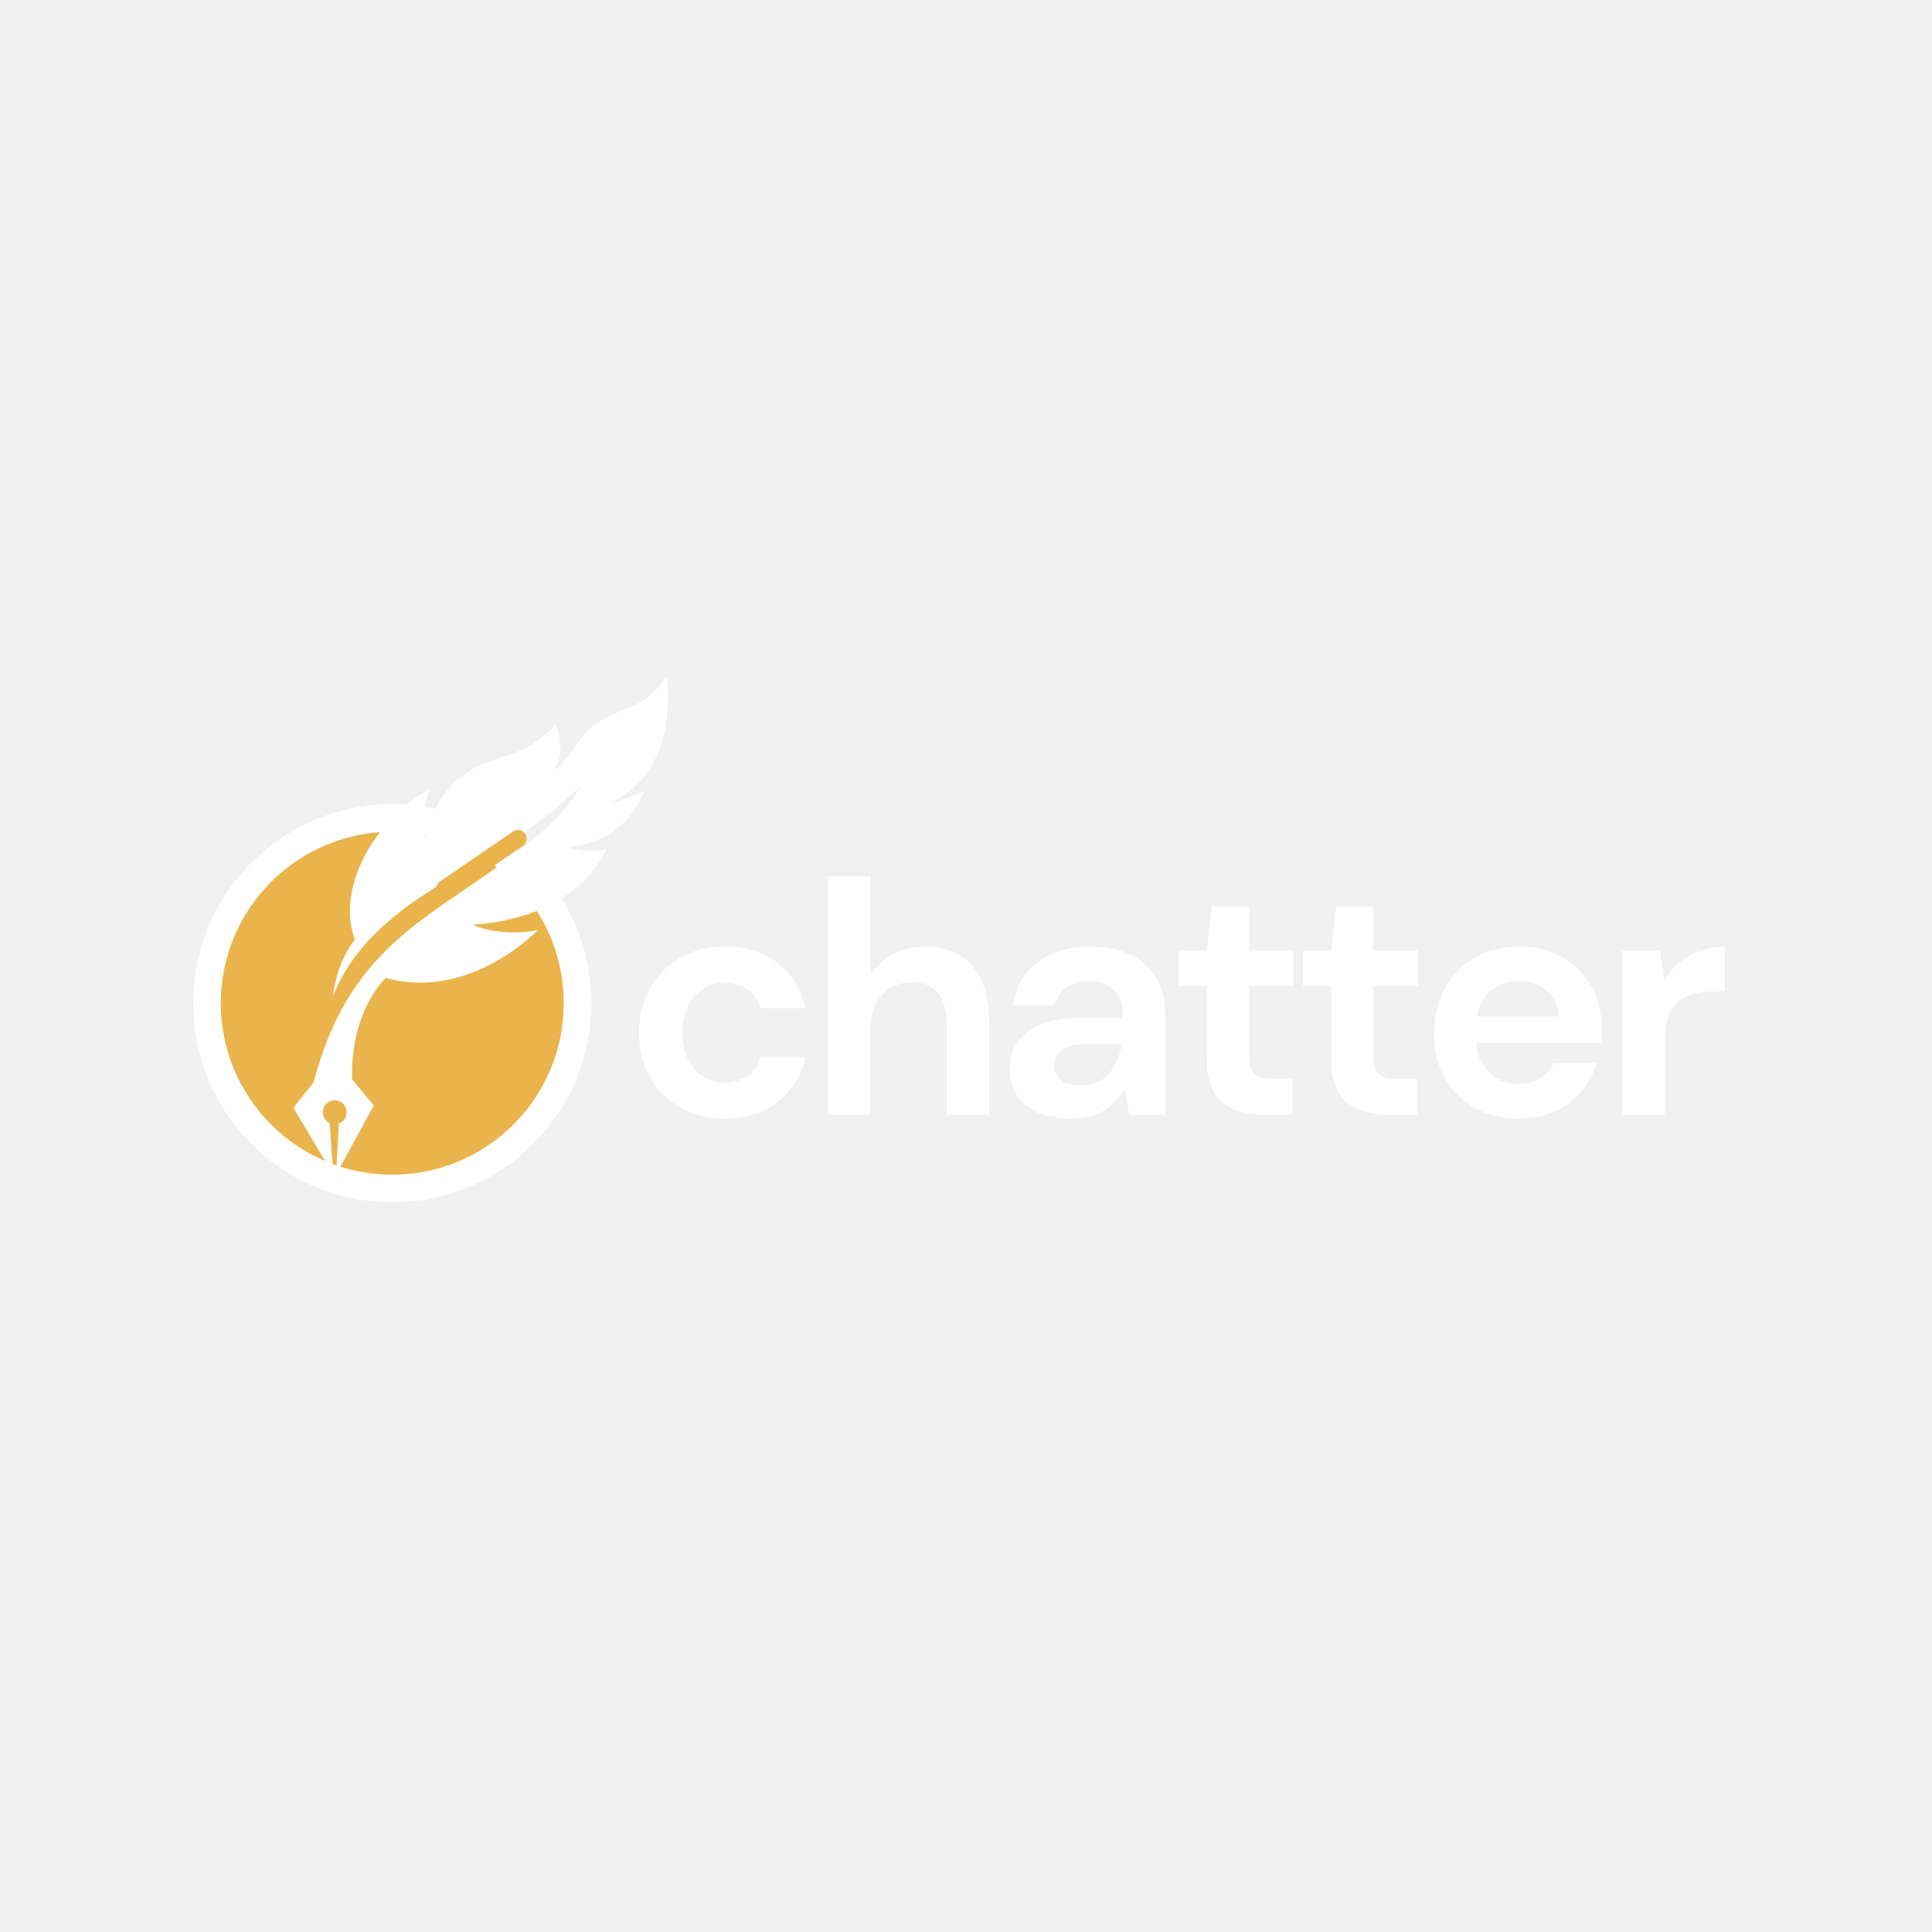
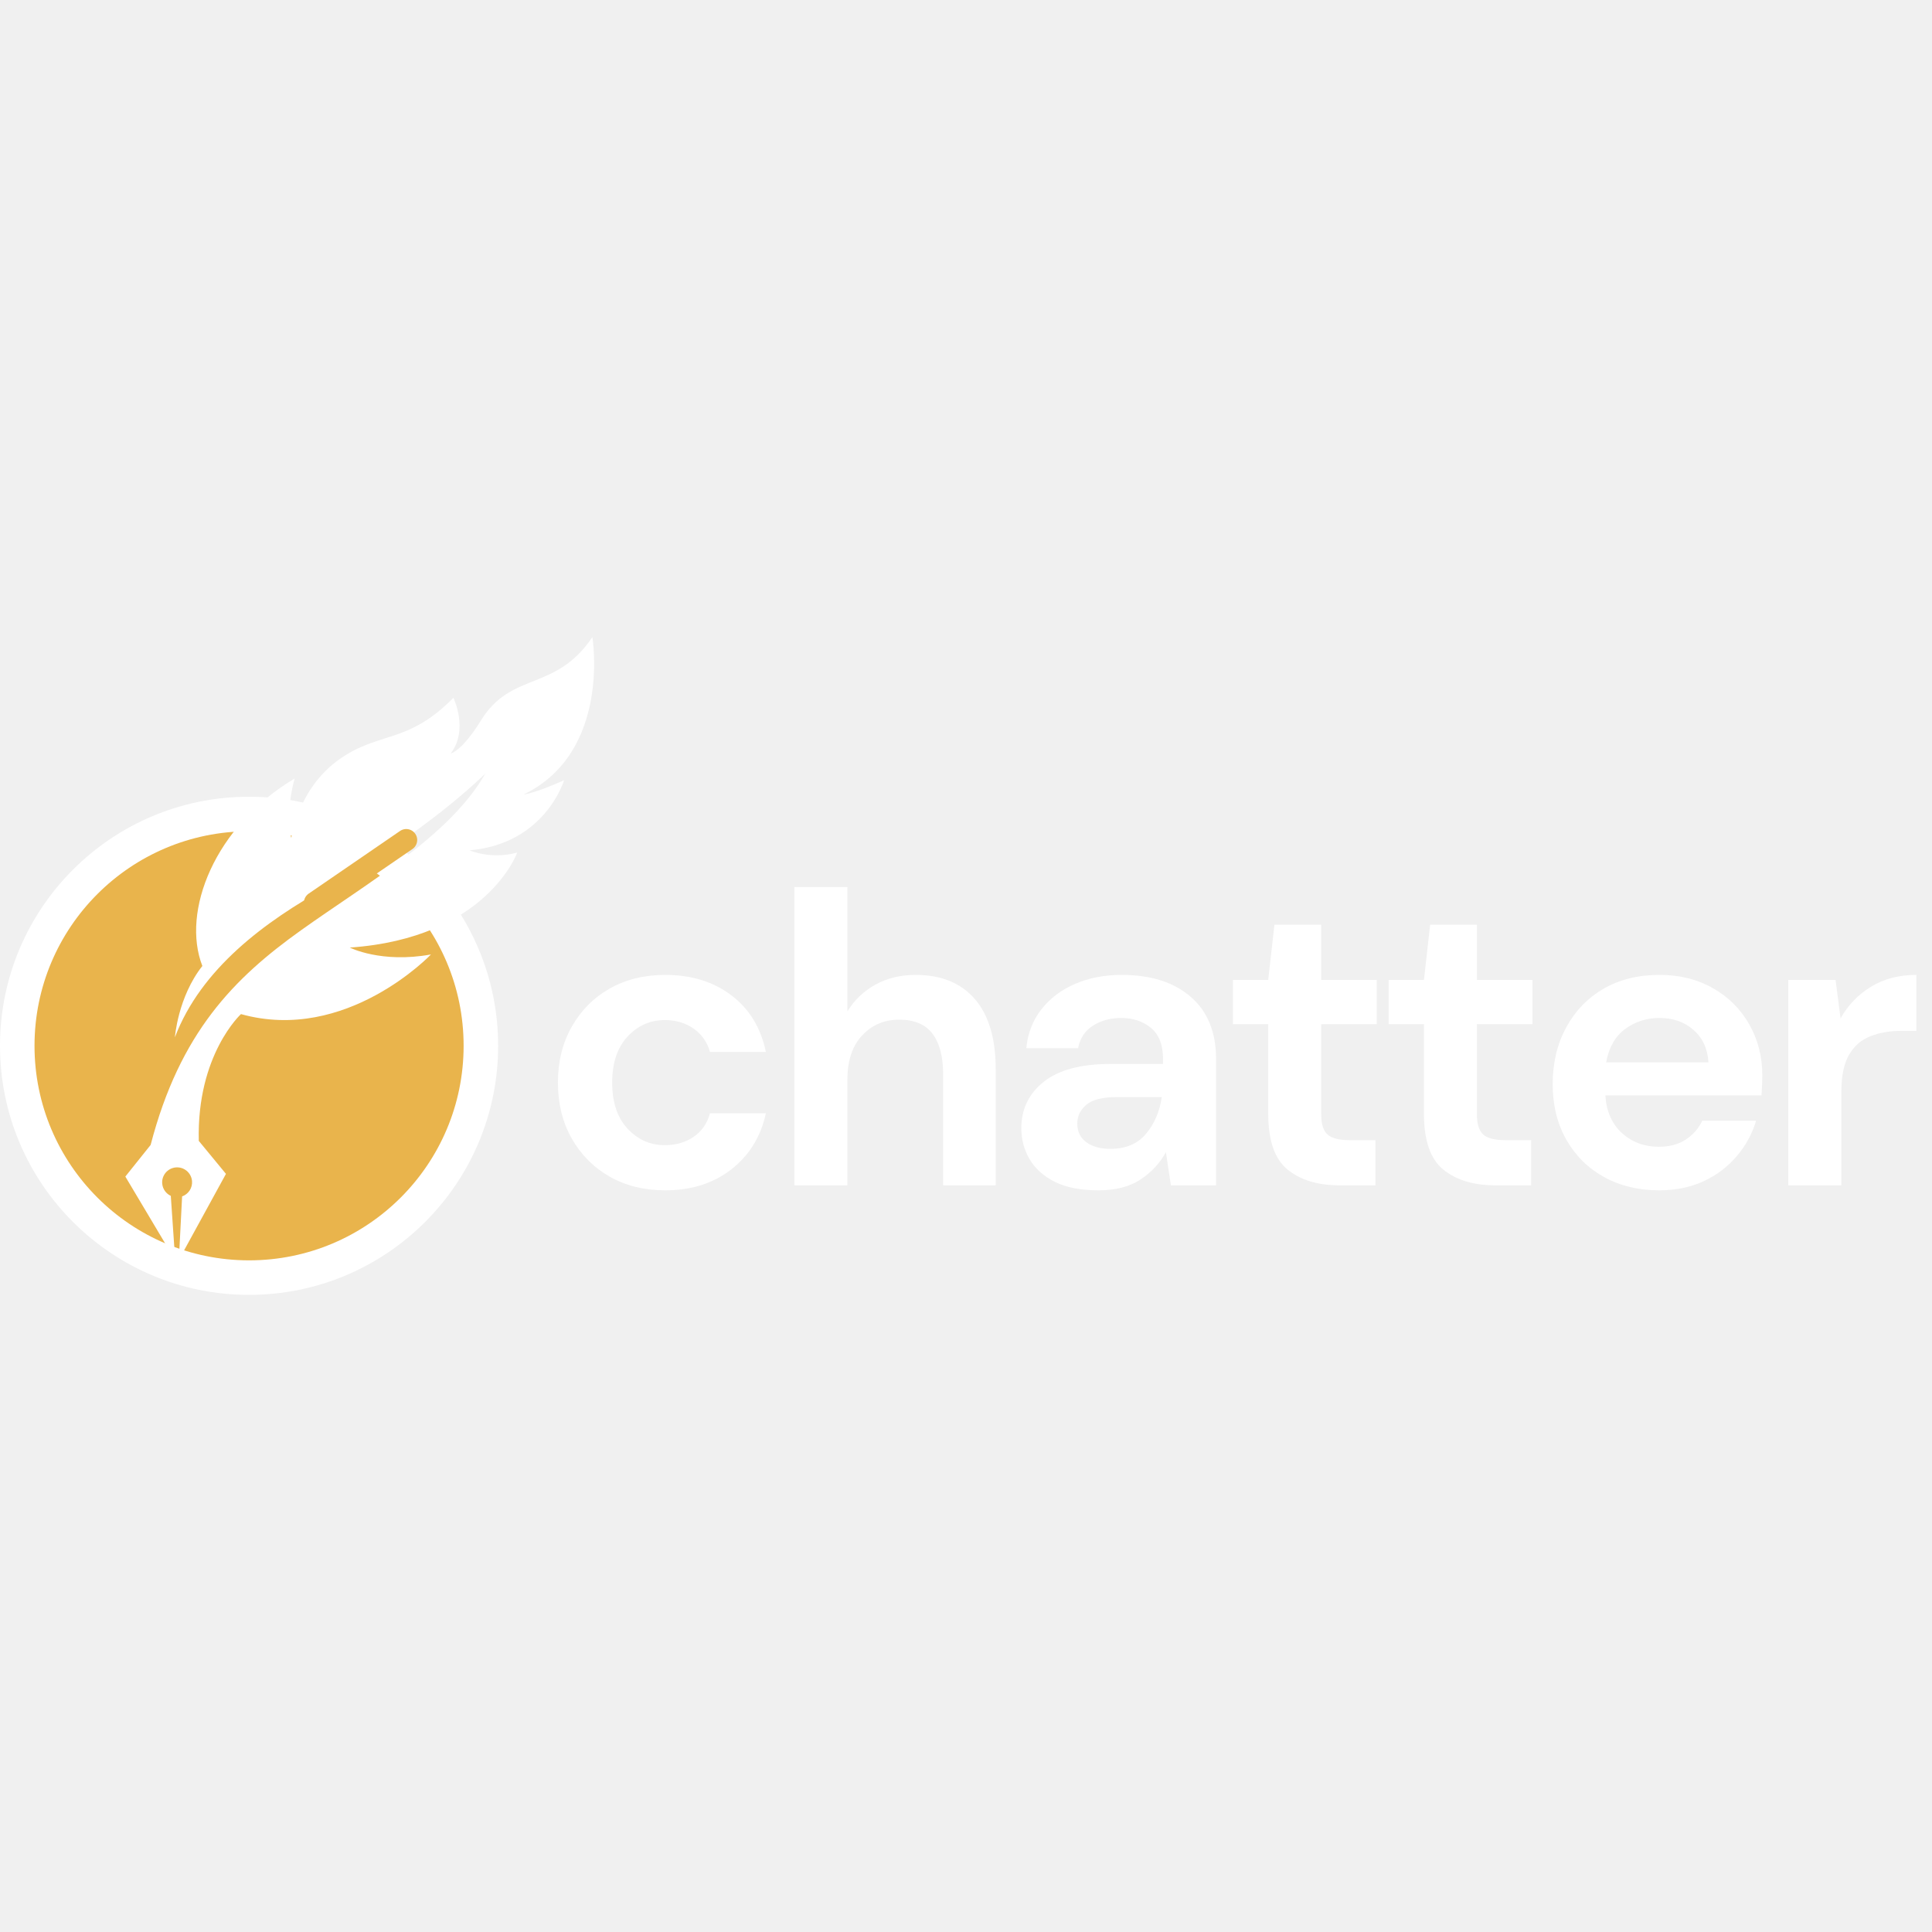
<svg xmlns="http://www.w3.org/2000/svg" width="500" zoomAndPan="magnify" viewBox="0 0 375 375" height="500" preserveAspectRatio="xMidYMid meet" version="1.0">
  <defs>
    <g />
-     <clipPath id="91ee256e77">
-       <path d="M 37.5 156.086 L 114.777 156.086 L 114.777 233.363 L 37.5 233.363 Z M 37.5 156.086 " clip-rule="nonzero" />
+     <clipPath id="7834698c93">
+       <path d="M 0 154.645 L 96.688 154.645 L 96.688 251.332 L 0 251.332 Z M 0 154.645 " clip-rule="nonzero" />
    </clipPath>
-     <clipPath id="fda2e809af">
-       <path d="M 76.137 156.086 C 54.797 156.086 37.5 173.387 37.5 194.727 C 37.5 216.062 54.797 233.363 76.137 233.363 C 97.477 233.363 114.777 216.062 114.777 194.727 C 114.777 173.387 97.477 156.086 76.137 156.086 Z M 76.137 156.086 " clip-rule="nonzero" />
+     <clipPath id="fa9b731797">
+       <path d="M 48.344 154.645 C 21.645 154.645 0 176.289 0 202.988 C 0 229.688 21.645 251.332 48.344 251.332 C 75.043 251.332 96.688 229.688 96.688 202.988 C 96.688 176.289 75.043 154.645 48.344 154.645 Z M 48.344 154.645 " clip-rule="nonzero" />
    </clipPath>
-     <clipPath id="fd3d188849">
-       <path d="M 42.855 161.441 L 109.422 161.441 L 109.422 228.008 L 42.855 228.008 Z M 42.855 161.441 " clip-rule="nonzero" />
+     <clipPath id="ac550ee46f">
+       <path d="M 6.699 161.348 L 89.988 161.348 L 89.988 244.633 L 6.699 244.633 Z M 6.699 161.348 " clip-rule="nonzero" />
    </clipPath>
-     <clipPath id="1c001290b2">
-       <path d="M 76.137 161.441 C 57.758 161.441 42.855 176.344 42.855 194.727 C 42.855 213.105 57.758 228.008 76.137 228.008 C 94.52 228.008 109.422 213.105 109.422 194.727 C 109.422 176.344 94.52 161.441 76.137 161.441 Z M 76.137 161.441 " clip-rule="nonzero" />
+     <clipPath id="83d131d249">
+       <path d="M 48.344 161.348 C 25.344 161.348 6.699 179.992 6.699 202.988 C 6.699 225.988 25.344 244.633 48.344 244.633 C 71.344 244.633 89.988 225.988 89.988 202.988 C 89.988 179.992 71.344 161.348 48.344 161.348 Z M 48.344 161.348 " clip-rule="nonzero" />
    </clipPath>
-     <clipPath id="8aa329a826">
-       <path d="M 56.934 131.328 L 130 131.328 L 130 227.609 L 56.934 227.609 Z M 56.934 131.328 " clip-rule="nonzero" />
+     <clipPath id="1490fc2553">
+       <path d="M 24.316 123.668 L 116 123.668 L 116 244.137 L 24.316 244.137 Z M 24.316 123.668 " clip-rule="nonzero" />
    </clipPath>
  </defs>
  <g fill="#ffffff" fill-opacity="1">
-     <g transform="translate(120.9032, 216.37)">
+     <g transform="translate(104.3549, 230.0721)">
      <g>
-         <path d="M 19.781 0.766 C 16.531 0.766 13.66 0.062 11.172 -1.344 C 8.691 -2.758 6.734 -4.727 5.297 -7.25 C 3.859 -9.781 3.141 -12.676 3.141 -15.938 C 3.141 -19.188 3.859 -22.078 5.297 -24.609 C 6.734 -27.141 8.691 -29.109 11.172 -30.516 C 13.66 -31.93 16.531 -32.641 19.781 -32.641 C 23.852 -32.641 27.281 -31.578 30.062 -29.453 C 32.852 -27.336 34.633 -24.414 35.406 -20.688 L 26.734 -20.688 C 26.297 -22.227 25.445 -23.438 24.188 -24.312 C 22.926 -25.195 21.438 -25.641 19.719 -25.641 C 17.445 -25.641 15.52 -24.781 13.938 -23.062 C 12.352 -21.352 11.562 -18.977 11.562 -15.938 C 11.562 -12.895 12.352 -10.516 13.938 -8.797 C 15.52 -7.086 17.445 -6.234 19.719 -6.234 C 21.438 -6.234 22.926 -6.66 24.188 -7.516 C 25.445 -8.367 26.297 -9.586 26.734 -11.172 L 35.406 -11.172 C 34.633 -7.578 32.852 -4.688 30.062 -2.5 C 27.281 -0.32 23.852 0.766 19.781 0.766 Z M 19.781 0.766 " />
+         <path d="M 24.766 0.969 C 20.691 0.969 17.098 0.082 13.984 -1.688 C 10.879 -3.457 8.426 -5.922 6.625 -9.078 C 4.832 -12.242 3.938 -15.863 3.938 -19.938 C 3.938 -24.008 4.832 -27.629 6.625 -30.797 C 8.426 -33.961 10.879 -36.426 13.984 -38.188 C 17.098 -39.957 20.691 -40.844 24.766 -40.844 C 29.859 -40.844 34.145 -39.516 37.625 -36.859 C 41.113 -34.211 43.336 -30.555 44.297 -25.891 L 33.453 -25.891 C 32.91 -27.816 31.848 -29.328 30.266 -30.422 C 28.691 -31.523 26.832 -32.078 24.688 -32.078 C 21.844 -32.078 19.426 -31.004 17.438 -28.859 C 15.457 -26.723 14.469 -23.75 14.469 -19.938 C 14.469 -16.133 15.457 -13.16 17.438 -11.016 C 19.426 -8.867 21.844 -7.797 24.688 -7.797 C 26.832 -7.797 28.691 -8.332 30.266 -9.406 C 31.848 -10.477 32.91 -12.004 33.453 -13.984 L 44.297 -13.984 C 43.336 -9.484 41.113 -5.863 37.625 -3.125 C 34.145 -0.395 29.859 0.969 24.766 0.969 Z M 24.766 0.969 " />
      </g>
    </g>
  </g>
  <g fill="#ffffff" fill-opacity="1">
-     <g transform="translate(156.5595, 216.37)">
+     <g transform="translate(148.9684, 230.0721)">
      <g>
-         <path d="M 4.172 0 L 4.172 -46.266 L 12.406 -46.266 L 12.406 -26.984 C 13.469 -28.742 14.91 -30.125 16.734 -31.125 C 18.555 -32.133 20.645 -32.641 23 -32.641 C 26.938 -32.641 29.988 -31.395 32.156 -28.906 C 34.32 -26.426 35.406 -22.785 35.406 -17.984 L 35.406 0 L 27.234 0 L 27.234 -17.219 C 27.234 -19.957 26.688 -22.055 25.594 -23.516 C 24.508 -24.973 22.789 -25.703 20.438 -25.703 C 18.125 -25.703 16.207 -24.883 14.688 -23.25 C 13.164 -21.625 12.406 -19.359 12.406 -16.453 L 12.406 0 Z M 4.172 0 " />
+         <path d="M 5.219 0 L 5.219 -57.891 L 15.516 -57.891 L 15.516 -33.766 C 16.859 -35.961 18.664 -37.691 20.938 -38.953 C 23.219 -40.211 25.832 -40.844 28.781 -40.844 C 33.719 -40.844 37.535 -39.285 40.234 -36.172 C 42.941 -33.066 44.297 -28.516 44.297 -22.516 L 44.297 0 L 34.094 0 L 34.094 -21.547 C 34.094 -24.973 33.406 -27.598 32.031 -29.422 C 30.664 -31.242 28.508 -32.156 25.562 -32.156 C 22.676 -32.156 20.281 -31.133 18.375 -29.094 C 16.469 -27.062 15.516 -24.223 15.516 -20.578 L 15.516 0 Z M 5.219 0 " />
      </g>
    </g>
  </g>
  <g fill="#ffffff" fill-opacity="1">
-     <g transform="translate(192.7297, 216.37)">
+     <g transform="translate(194.225, 230.0721)">
      <g>
-         <path d="M 15.156 0.766 C 12.414 0.766 10.164 0.328 8.406 -0.547 C 6.656 -1.422 5.352 -2.586 4.5 -4.047 C 3.645 -5.504 3.219 -7.109 3.219 -8.859 C 3.219 -11.816 4.375 -14.219 6.688 -16.062 C 9 -17.906 12.469 -18.828 17.094 -18.828 L 25.188 -18.828 L 25.188 -19.594 C 25.188 -21.781 24.562 -23.383 23.312 -24.406 C 22.07 -25.438 20.535 -25.953 18.703 -25.953 C 17.023 -25.953 15.566 -25.555 14.328 -24.766 C 13.086 -23.973 12.316 -22.805 12.016 -21.266 L 3.984 -21.266 C 4.203 -23.578 4.984 -25.586 6.328 -27.297 C 7.68 -29.016 9.426 -30.332 11.562 -31.25 C 13.707 -32.176 16.109 -32.641 18.766 -32.641 C 23.305 -32.641 26.879 -31.504 29.484 -29.234 C 32.098 -26.961 33.406 -23.75 33.406 -19.594 L 33.406 0 L 26.406 0 L 25.641 -5.141 C 24.691 -3.422 23.367 -2.004 21.672 -0.891 C 19.984 0.211 17.812 0.766 15.156 0.766 Z M 17.031 -5.656 C 19.383 -5.656 21.211 -6.426 22.516 -7.969 C 23.828 -9.508 24.656 -11.414 25 -13.688 L 17.984 -13.688 C 15.805 -13.688 14.242 -13.289 13.297 -12.5 C 12.359 -11.707 11.891 -10.734 11.891 -9.578 C 11.891 -8.328 12.359 -7.359 13.297 -6.672 C 14.242 -5.992 15.488 -5.656 17.031 -5.656 Z M 17.031 -5.656 " />
+         <path d="M 18.969 0.969 C 15.539 0.969 12.727 0.422 10.531 -0.672 C 8.332 -1.773 6.695 -3.238 5.625 -5.062 C 4.551 -6.883 4.016 -8.895 4.016 -11.094 C 4.016 -14.789 5.461 -17.789 8.359 -20.094 C 11.254 -22.406 15.598 -23.562 21.391 -23.562 L 31.516 -23.562 L 31.516 -24.531 C 31.516 -27.258 30.738 -29.266 29.188 -30.547 C 27.633 -31.836 25.703 -32.484 23.391 -32.484 C 21.305 -32.484 19.484 -31.988 17.922 -31 C 16.367 -30.008 15.406 -28.547 15.031 -26.609 L 4.984 -26.609 C 5.254 -29.504 6.234 -32.023 7.922 -34.172 C 9.609 -36.316 11.789 -37.961 14.469 -39.109 C 17.156 -40.266 20.16 -40.844 23.484 -40.844 C 29.16 -40.844 33.633 -39.422 36.906 -36.578 C 40.176 -33.742 41.812 -29.727 41.812 -24.531 L 41.812 0 L 33.047 0 L 32.078 -6.438 C 30.898 -4.289 29.254 -2.52 27.141 -1.125 C 25.023 0.27 22.301 0.969 18.969 0.969 Z M 21.312 -7.078 C 24.258 -7.078 26.551 -8.039 28.188 -9.969 C 29.82 -11.895 30.852 -14.281 31.281 -17.125 L 22.516 -17.125 C 19.773 -17.125 17.816 -16.629 16.641 -15.641 C 15.461 -14.648 14.875 -13.43 14.875 -11.984 C 14.875 -10.43 15.461 -9.223 16.641 -8.359 C 17.816 -7.504 19.375 -7.078 21.312 -7.078 Z M 21.312 -7.078 " />
      </g>
    </g>
  </g>
  <g fill="#ffffff" fill-opacity="1">
-     <g transform="translate(226.9083, 216.37)">
+     <g transform="translate(236.9896, 230.0721)">
      <g>
-         <path d="M 18.375 0 C 15.031 0 12.352 -0.812 10.344 -2.438 C 8.332 -4.07 7.328 -6.961 7.328 -11.109 L 7.328 -25 L 1.859 -25 L 1.859 -31.875 L 7.328 -31.875 L 8.281 -40.406 L 15.547 -40.406 L 15.547 -31.875 L 24.156 -31.875 L 24.156 -25 L 15.547 -25 L 15.547 -11.047 C 15.547 -9.504 15.879 -8.441 16.547 -7.859 C 17.211 -7.285 18.359 -7 19.984 -7 L 23.969 -7 L 23.969 0 Z M 18.375 0 " />
+         <path d="M 23 0 C 18.812 0 15.457 -1.016 12.938 -3.047 C 10.426 -5.086 9.172 -8.707 9.172 -13.906 L 9.172 -31.281 L 2.328 -31.281 L 2.328 -39.875 L 9.172 -39.875 L 10.375 -50.578 L 19.453 -50.578 L 19.453 -39.875 L 30.234 -39.875 L 30.234 -31.281 L 19.453 -31.281 L 19.453 -13.828 C 19.453 -11.898 19.867 -10.57 20.703 -9.844 C 21.535 -9.125 22.969 -8.766 25 -8.766 L 29.984 -8.766 L 29.984 0 Z M 23 0 " />
      </g>
    </g>
  </g>
  <g fill="#ffffff" fill-opacity="1">
-     <g transform="translate(251.0644, 216.37)">
+     <g transform="translate(267.214, 230.0721)">
      <g>
-         <path d="M 18.375 0 C 15.031 0 12.352 -0.812 10.344 -2.438 C 8.332 -4.07 7.328 -6.961 7.328 -11.109 L 7.328 -25 L 1.859 -25 L 1.859 -31.875 L 7.328 -31.875 L 8.281 -40.406 L 15.547 -40.406 L 15.547 -31.875 L 24.156 -31.875 L 24.156 -25 L 15.547 -25 L 15.547 -11.047 C 15.547 -9.504 15.879 -8.441 16.547 -7.859 C 17.211 -7.285 18.359 -7 19.984 -7 L 23.969 -7 L 23.969 0 Z M 18.375 0 " />
+         <path d="M 23 0 C 18.812 0 15.457 -1.016 12.938 -3.047 C 10.426 -5.086 9.172 -8.707 9.172 -13.906 L 9.172 -31.281 L 2.328 -31.281 L 2.328 -39.875 L 9.172 -39.875 L 10.375 -50.578 L 19.453 -50.578 L 19.453 -39.875 L 30.234 -39.875 L 30.234 -31.281 L 19.453 -31.281 L 19.453 -13.828 C 19.453 -11.898 19.867 -10.57 20.703 -9.844 C 21.535 -9.125 22.969 -8.766 25 -8.766 L 29.984 -8.766 L 29.984 0 Z M 23 0 " />
      </g>
    </g>
  </g>
  <g fill="#ffffff" fill-opacity="1">
-     <g transform="translate(275.2205, 216.37)">
+     <g transform="translate(297.4383, 230.0721)">
      <g>
-         <path d="M 19.656 0.766 C 16.445 0.766 13.598 0.082 11.109 -1.281 C 8.629 -2.656 6.68 -4.582 5.266 -7.062 C 3.848 -9.551 3.141 -12.422 3.141 -15.672 C 3.141 -18.973 3.836 -21.906 5.234 -24.469 C 6.629 -27.039 8.555 -29.047 11.016 -30.484 C 13.484 -31.922 16.383 -32.641 19.719 -32.641 C 22.852 -32.641 25.617 -31.953 28.016 -30.578 C 30.41 -29.211 32.281 -27.336 33.625 -24.953 C 34.977 -22.578 35.656 -19.938 35.656 -17.031 C 35.656 -16.551 35.645 -16.055 35.625 -15.547 C 35.602 -15.035 35.57 -14.5 35.531 -13.938 L 11.312 -13.938 C 11.477 -11.457 12.344 -9.508 13.906 -8.094 C 15.469 -6.676 17.363 -5.969 19.594 -5.969 C 21.27 -5.969 22.672 -6.344 23.797 -7.094 C 24.93 -7.844 25.781 -8.816 26.344 -10.016 L 34.688 -10.016 C 34.094 -8.004 33.098 -6.176 31.703 -4.531 C 30.316 -2.883 28.602 -1.586 26.562 -0.641 C 24.531 0.297 22.227 0.766 19.656 0.766 Z M 19.719 -25.953 C 17.707 -25.953 15.93 -25.383 14.391 -24.25 C 12.848 -23.113 11.863 -21.391 11.438 -19.078 L 27.312 -19.078 C 27.176 -21.18 26.398 -22.852 24.984 -24.094 C 23.578 -25.332 21.82 -25.953 19.719 -25.953 Z M 19.719 -25.953 " />
+         <path d="M 24.609 0.969 C 20.586 0.969 17.02 0.109 13.906 -1.609 C 10.801 -3.328 8.363 -5.738 6.594 -8.844 C 4.82 -11.957 3.938 -15.551 3.938 -19.625 C 3.938 -23.75 4.805 -27.414 6.547 -30.625 C 8.297 -33.844 10.707 -36.348 13.781 -38.141 C 16.863 -39.941 20.5 -40.844 24.688 -40.844 C 28.594 -40.844 32.047 -39.984 35.047 -38.266 C 38.055 -36.555 40.406 -34.211 42.094 -31.234 C 43.781 -28.266 44.625 -24.957 44.625 -21.312 C 44.625 -20.719 44.609 -20.098 44.578 -19.453 C 44.555 -18.816 44.52 -18.148 44.469 -17.453 L 14.156 -17.453 C 14.363 -14.336 15.445 -11.895 17.406 -10.125 C 19.363 -8.363 21.738 -7.484 24.531 -7.484 C 26.613 -7.484 28.363 -7.953 29.781 -8.891 C 31.207 -9.828 32.27 -11.047 32.969 -12.547 L 43.422 -12.547 C 42.672 -10.023 41.422 -7.734 39.672 -5.672 C 37.93 -3.609 35.785 -1.984 33.234 -0.797 C 30.691 0.379 27.816 0.969 24.609 0.969 Z M 24.688 -32.484 C 22.164 -32.484 19.938 -31.77 18 -30.344 C 16.07 -28.926 14.844 -26.77 14.312 -23.875 L 34.172 -23.875 C 34.016 -26.508 33.051 -28.602 31.281 -30.156 C 29.508 -31.707 27.312 -32.484 24.688 -32.484 Z M 24.688 -32.484 " />
      </g>
    </g>
  </g>
  <g fill="#ffffff" fill-opacity="1">
-     <g transform="translate(310.7483, 216.37)">
+     <g transform="translate(341.891, 230.0721)">
      <g>
-         <path d="M 4.172 0 L 4.172 -31.875 L 11.5 -31.875 L 12.266 -25.891 C 13.422 -27.953 14.992 -29.594 16.984 -30.812 C 18.984 -32.031 21.332 -32.641 24.031 -32.641 L 24.031 -23.969 L 21.719 -23.969 C 19.914 -23.969 18.305 -23.688 16.891 -23.125 C 15.484 -22.57 14.383 -21.609 13.594 -20.234 C 12.801 -18.867 12.406 -16.961 12.406 -14.516 L 12.406 0 Z M 4.172 0 " />
+         <path d="M 5.219 0 L 5.219 -39.875 L 14.391 -39.875 L 15.359 -32.406 C 16.805 -34.977 18.773 -37.023 21.266 -38.547 C 23.754 -40.078 26.691 -40.844 30.078 -40.844 L 30.078 -29.984 L 27.172 -29.984 C 24.922 -29.984 22.91 -29.633 21.141 -28.938 C 19.379 -28.25 18 -27.047 17 -25.328 C 16.008 -23.609 15.516 -21.223 15.516 -18.172 L 15.516 0 Z M 5.219 0 " />
      </g>
    </g>
  </g>
-   <g clip-path="url(#91ee256e77)">
-     <g clip-path="url(#fda2e809af)">
-       <path fill="#ffffff" d="M 37.5 156.086 L 114.777 156.086 L 114.777 233.363 L 37.5 233.363 Z M 37.5 156.086 " fill-opacity="1" fill-rule="nonzero" />
+   <g clip-path="url(#7834698c93)">
+     <g clip-path="url(#fa9b731797)">
+       <path fill="#ffffff" d="M 0 154.645 L 96.688 154.645 L 96.688 251.332 L 0 251.332 Z M 0 154.645 " fill-opacity="1" fill-rule="nonzero" />
    </g>
  </g>
-   <g clip-path="url(#fd3d188849)">
-     <g clip-path="url(#1c001290b2)">
-       <path fill="#e9b44c" d="M 42.855 161.441 L 109.422 161.441 L 109.422 228.008 L 42.855 228.008 Z M 42.855 161.441 " fill-opacity="1" fill-rule="nonzero" />
+   <g clip-path="url(#ac550ee46f)">
+     <g clip-path="url(#83d131d249)">
+       <path fill="#e9b44c" d="M 6.699 161.348 L 89.988 161.348 L 89.988 244.633 L 6.699 244.633 Z M 6.699 161.348 " fill-opacity="1" fill-rule="nonzero" />
    </g>
  </g>
-   <g clip-path="url(#8aa329a826)">
-     <path fill="#ffffff" d="M 129.395 131.328 C 123.605 139.883 116.867 136.555 112.117 144.242 C 109.125 149.082 107.406 149.383 107.406 149.383 C 110.25 145.715 107.84 140.75 107.84 140.75 C 100.613 148.039 96.273 145.859 89.984 150.395 C 83.691 154.93 82.688 162.488 82.688 162.488 C 81.641 158.523 83.211 153.258 83.211 153.258 C 70.762 160.672 65.602 173.902 68.895 182.34 C 65.098 187.148 64.633 193.398 64.633 193.398 C 68.676 182.797 78.527 175.465 88.363 170.043 C 103.824 161.52 112.793 152.48 112.793 152.48 C 107.309 162.137 94.52 169.43 84.176 176.82 C 73.828 184.211 65.414 192.641 60.867 210.102 L 56.945 215.012 L 64.68 227.996 L 63.996 218.004 C 63.277 217.668 62.746 216.973 62.664 216.125 C 62.543 214.852 63.477 213.715 64.754 213.594 C 66.027 213.473 67.164 214.406 67.285 215.68 C 67.391 216.766 66.73 217.742 65.75 218.09 L 65.246 227.941 L 72.555 214.59 L 68.34 209.477 C 67.992 196.094 74.883 189.809 74.883 189.809 C 91.219 194.375 104.359 180.555 104.359 180.555 C 96.633 181.965 91.758 179.488 91.758 179.488 C 112.992 178.023 117.738 164.75 117.738 164.75 C 113.582 165.863 110.332 164.398 110.332 164.398 C 122.117 163.383 125 153.531 125 153.531 C 120.422 155.586 118.719 155.746 118.719 155.746 C 132.367 149.152 129.395 131.328 129.395 131.328 Z M 129.395 131.328 " fill-opacity="1" fill-rule="nonzero" />
+   <g clip-path="url(#1490fc2553)">
+     <path fill="#ffffff" d="M 114.98 123.668 C 107.738 134.371 99.305 130.207 93.359 139.828 C 89.617 145.883 87.465 146.258 87.465 146.258 C 91.023 141.664 88.008 135.453 88.008 135.453 C 78.969 144.578 73.539 141.848 65.668 147.523 C 57.797 153.199 56.539 162.652 56.539 162.652 C 55.23 157.695 57.195 151.105 57.195 151.105 C 41.617 160.379 35.164 176.938 39.277 187.496 C 34.527 193.512 33.949 201.332 33.949 201.332 C 39.008 188.062 51.332 178.891 63.641 172.105 C 82.984 161.441 94.207 150.137 94.207 150.137 C 87.344 162.215 71.344 171.34 58.398 180.586 C 45.453 189.832 34.926 200.383 29.238 222.23 L 24.328 228.371 L 34.008 244.621 L 33.152 232.117 C 32.254 231.699 31.59 230.828 31.488 229.766 C 31.332 228.172 32.504 226.754 34.098 226.598 C 35.695 226.445 37.113 227.613 37.27 229.211 C 37.398 230.566 36.574 231.789 35.348 232.223 L 34.715 244.551 L 43.859 227.848 L 38.586 221.449 C 38.156 204.703 46.773 196.836 46.773 196.836 C 67.215 202.555 83.652 185.258 83.652 185.258 C 73.988 187.023 67.891 183.922 67.891 183.922 C 94.457 182.094 100.395 165.488 100.395 165.488 C 95.195 166.875 91.129 165.047 91.129 165.047 C 105.871 163.773 109.48 151.445 109.48 151.445 C 103.754 154.02 101.625 154.219 101.625 154.219 C 118.695 145.969 114.98 123.668 114.98 123.668 Z M 114.98 123.668 " fill-opacity="1" fill-rule="nonzero" />
  </g>
-   <path stroke-linecap="round" transform="matrix(0.934149, -0.640667, 0.640667, 0.934149, 83.98104, 172.0794)" fill="none" stroke-linejoin="miter" d="M 1.5 1.5 L 16.676 1.5 " stroke="#e9b44c" stroke-width="3" stroke-opacity="1" stroke-miterlimit="4" />
+   <path stroke-linecap="round" transform="matrix(1.168816, -0.801609, 0.801609, 1.168816, 58.15755, 174.6553)" fill="none" stroke-linejoin="miter" d="M 1.5 1.501 L 16.675 1.501 " stroke="#e9b44c" stroke-width="3" stroke-opacity="1" stroke-miterlimit="4" />
</svg>
